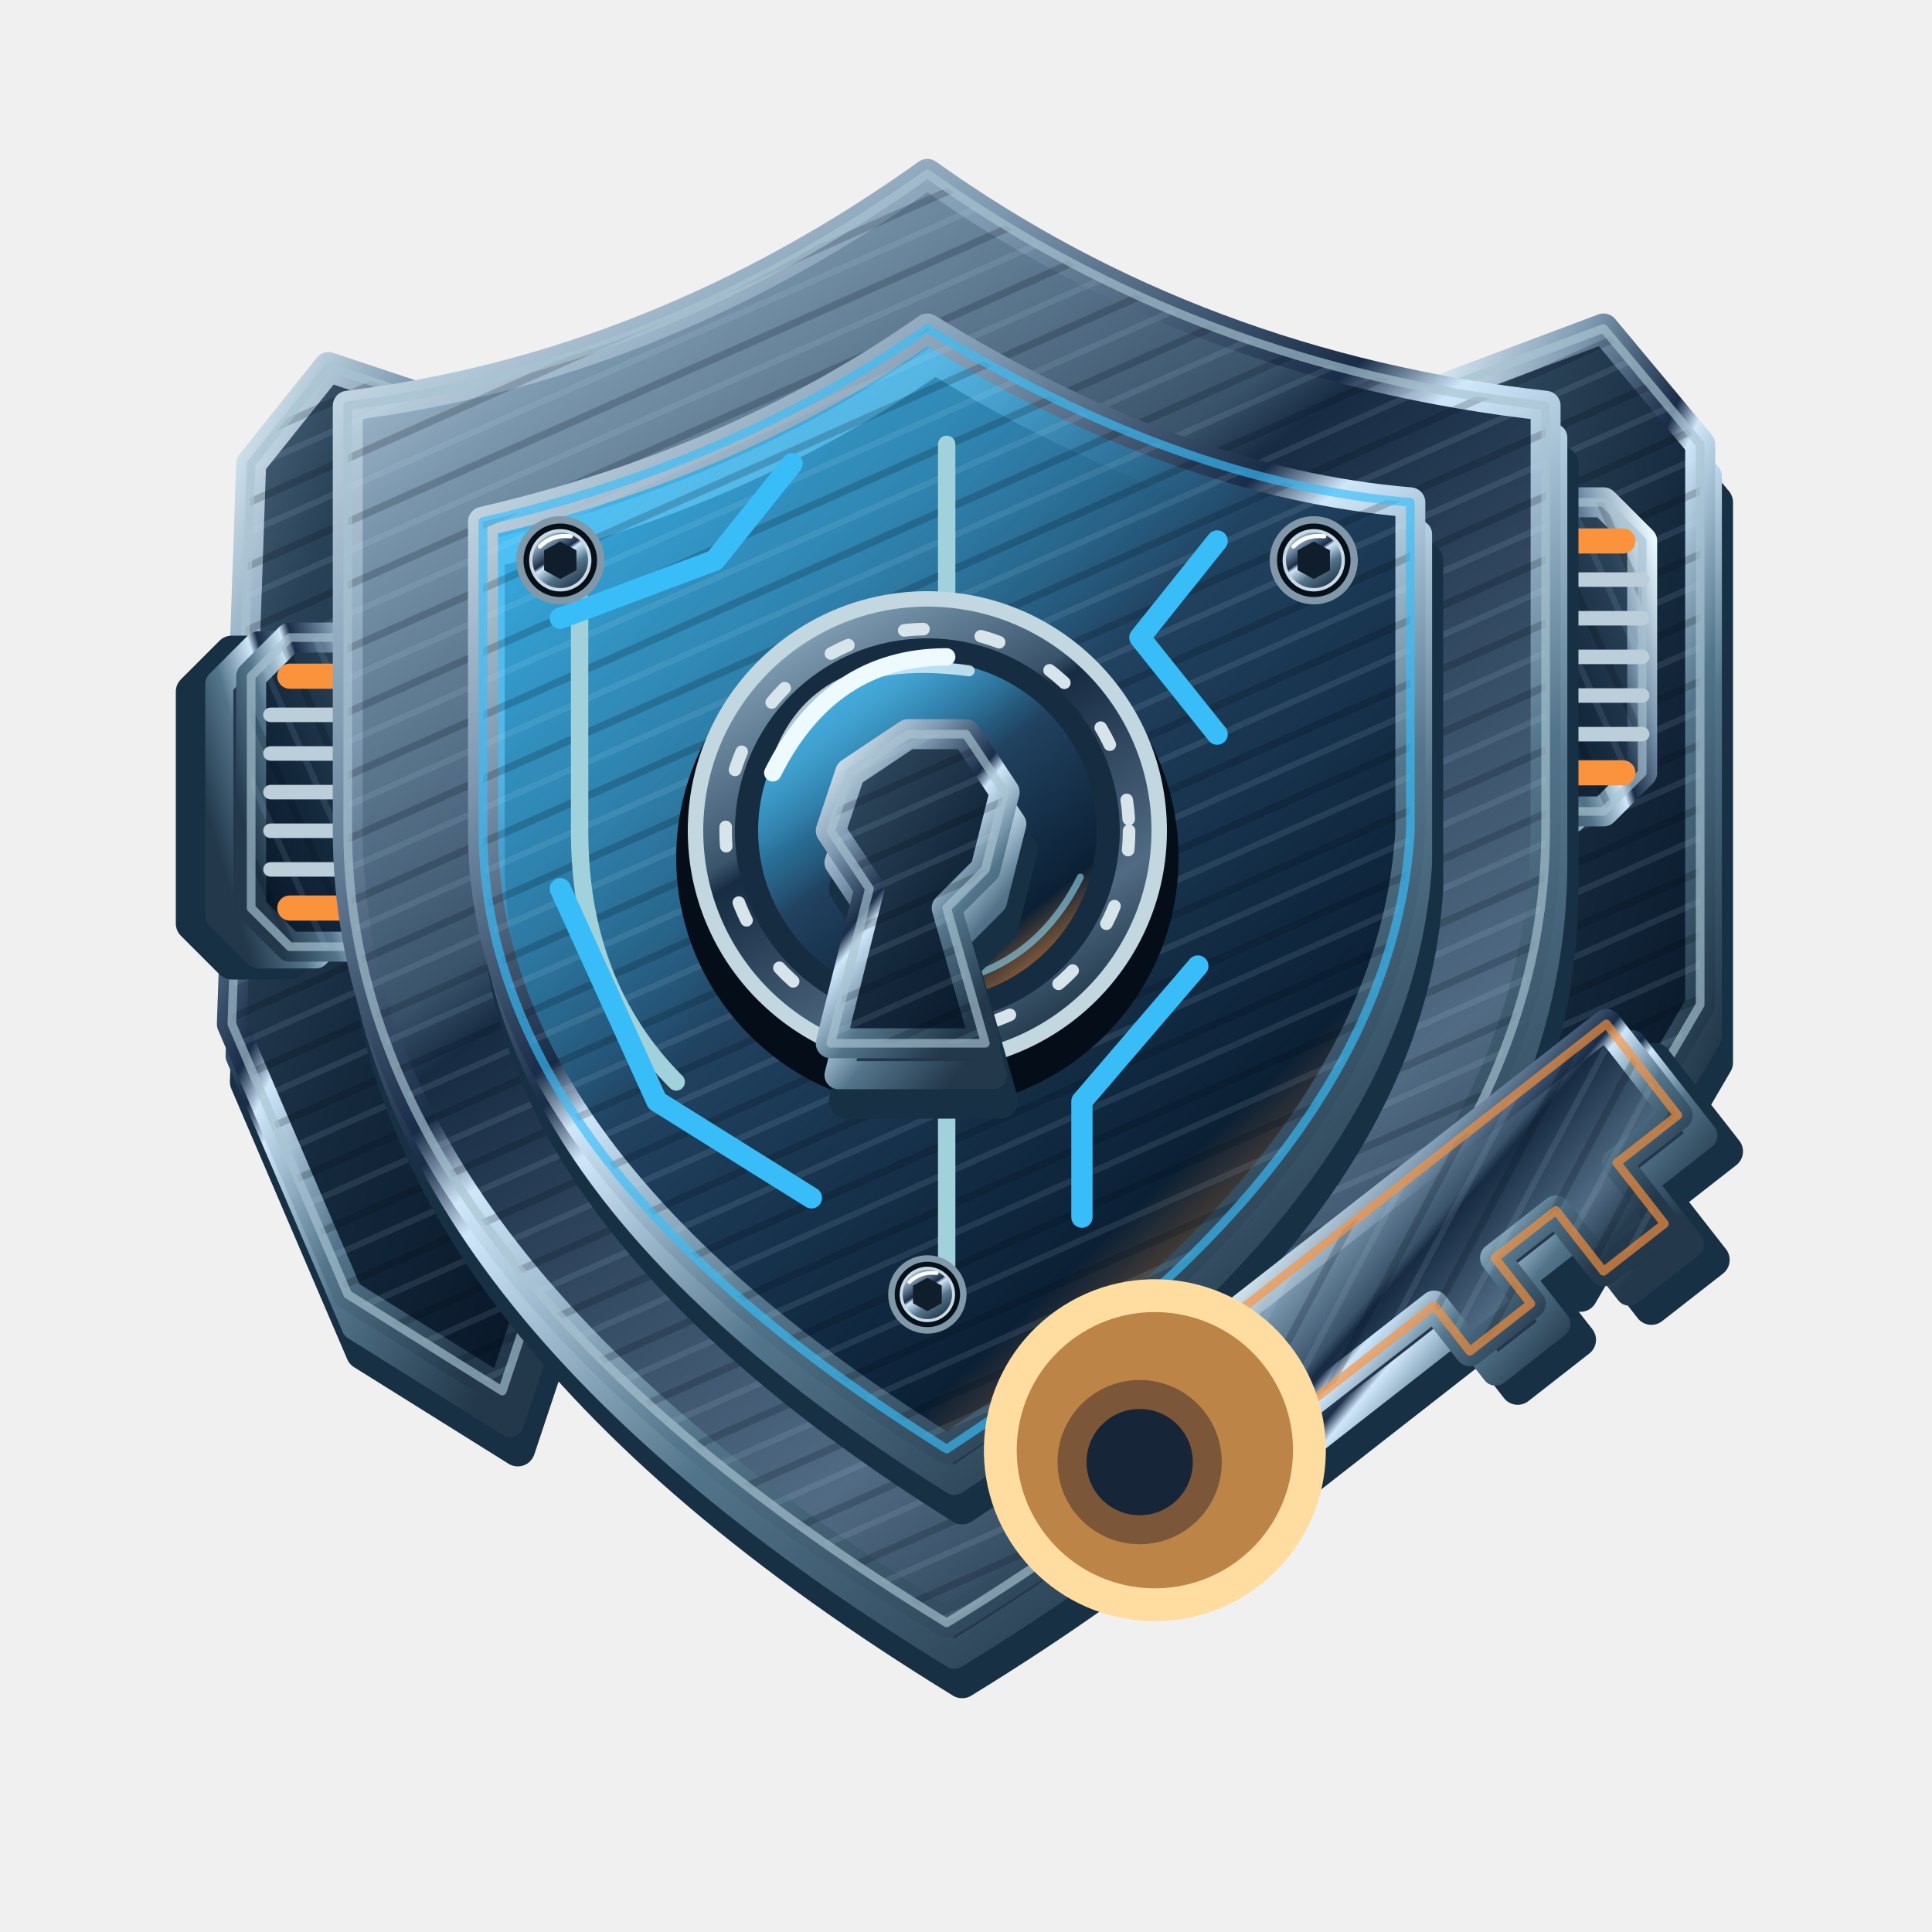
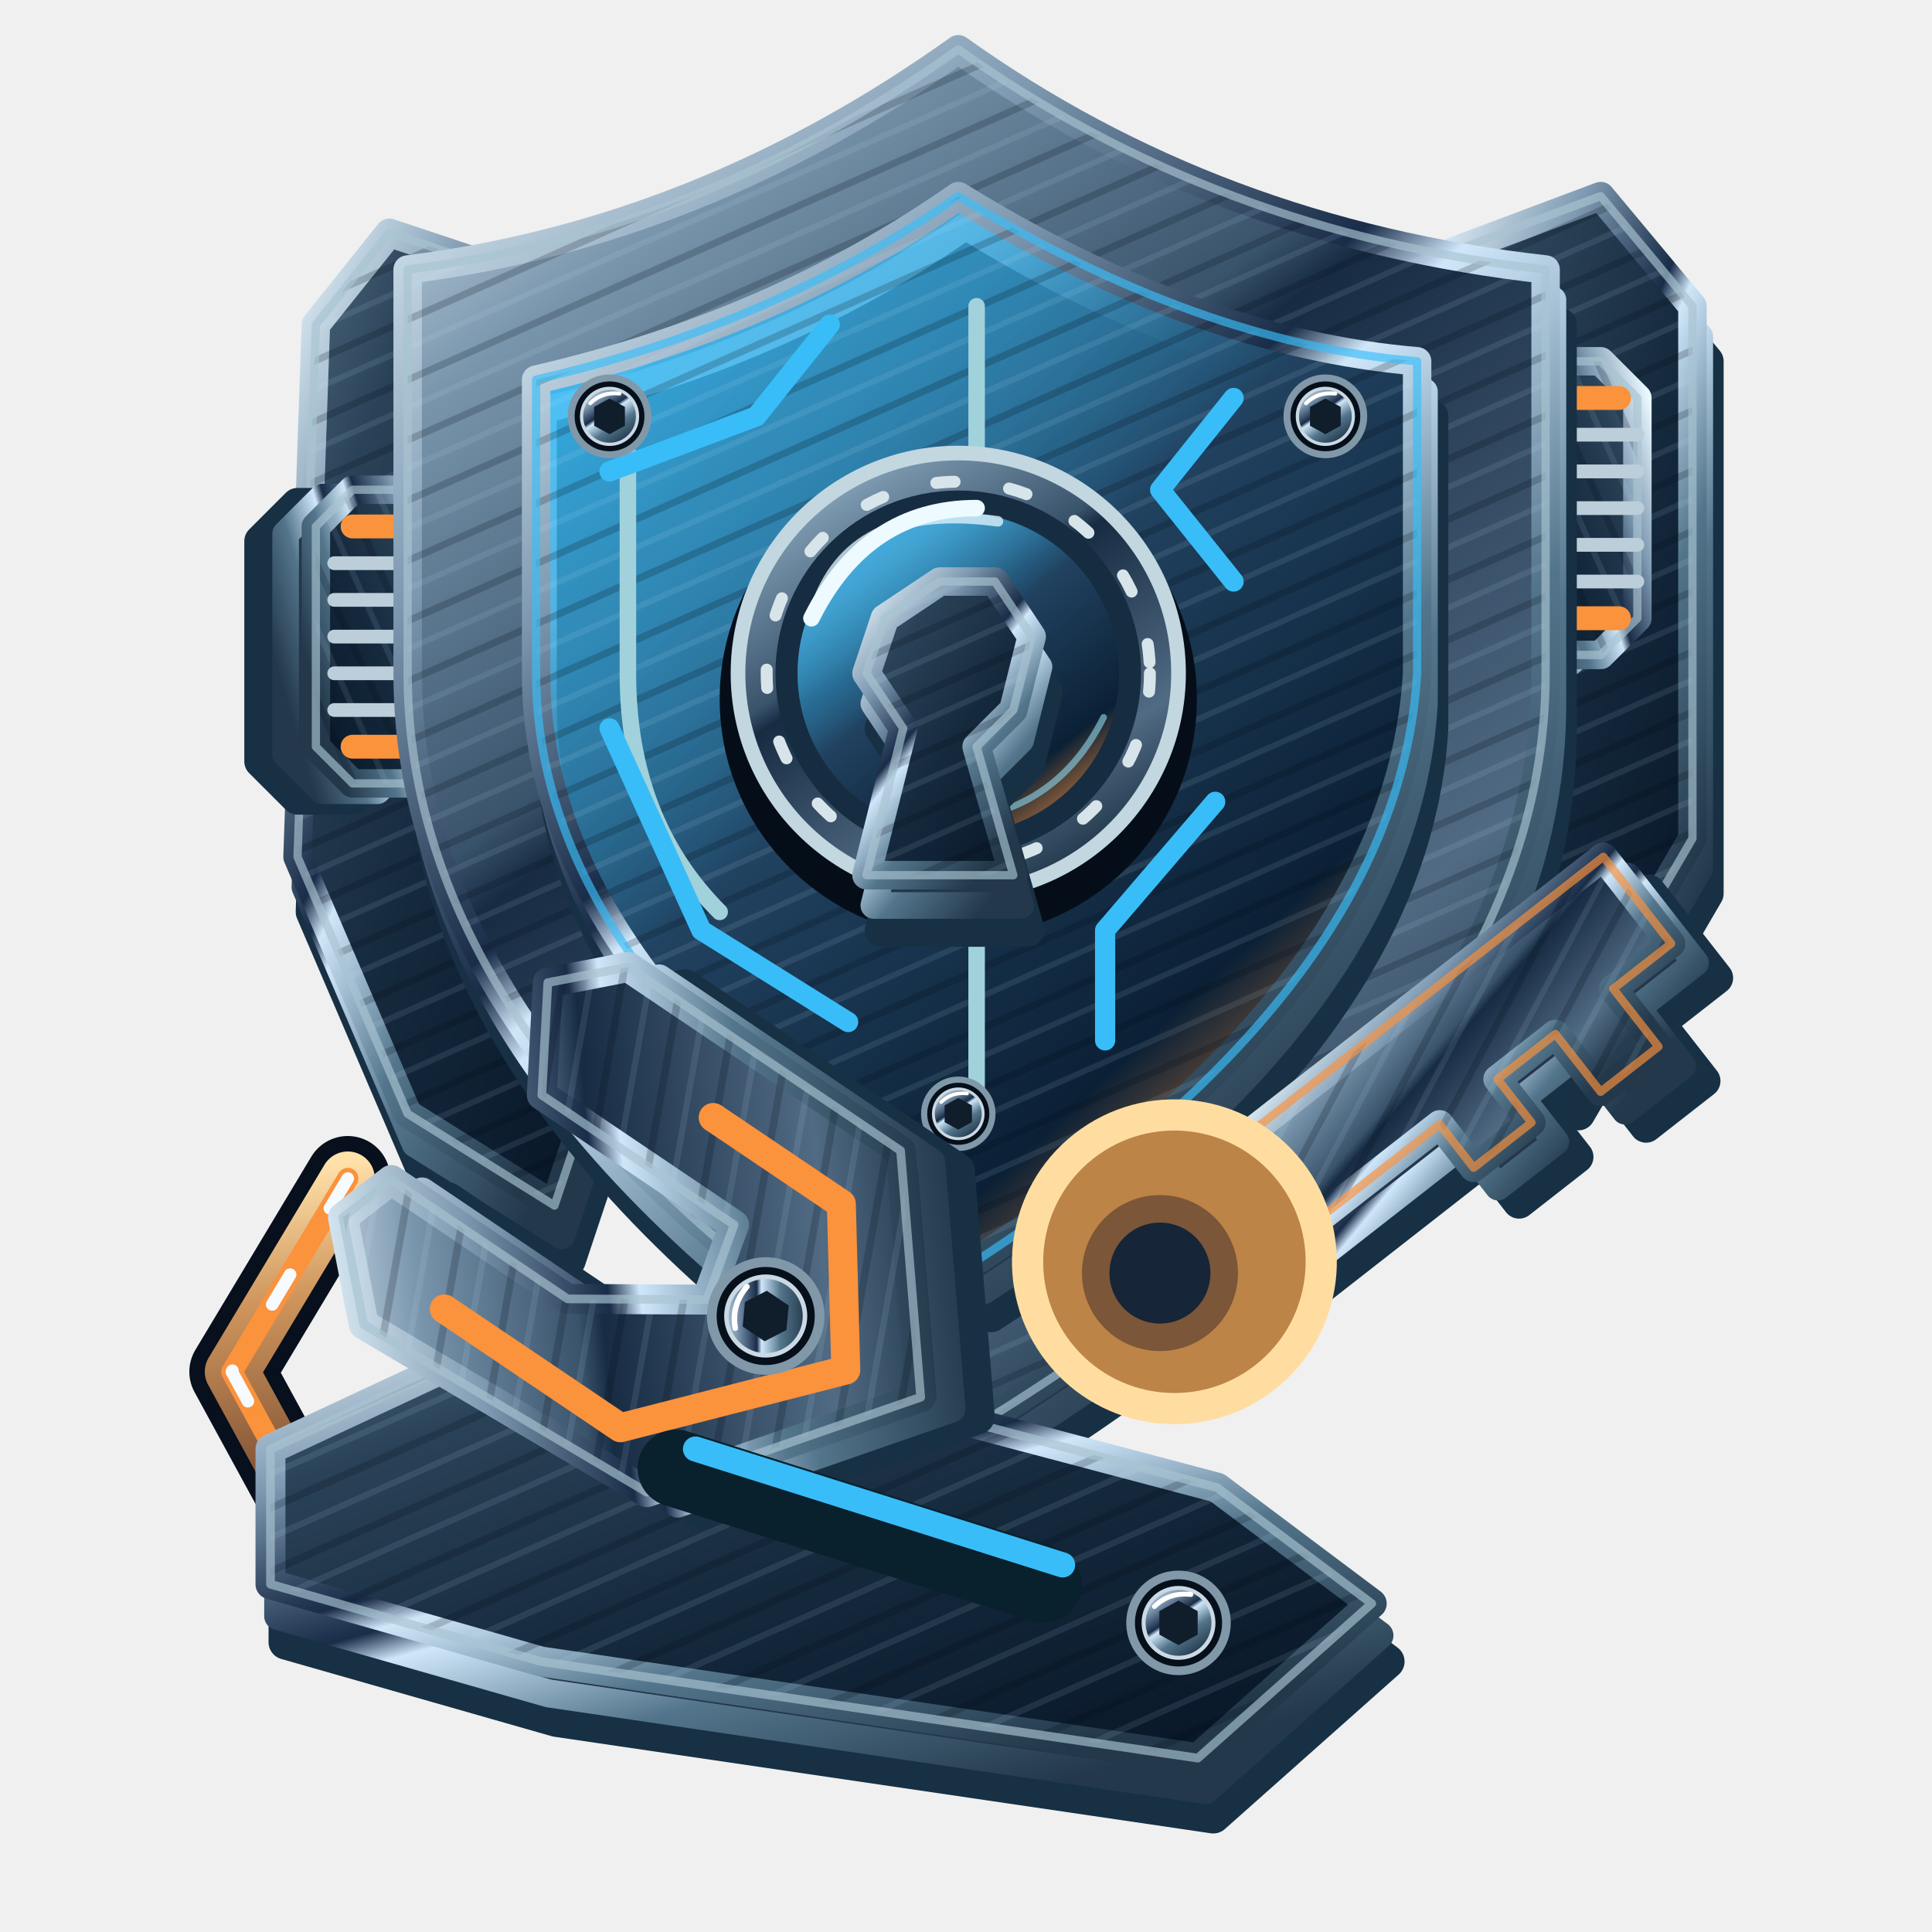
<svg xmlns="http://www.w3.org/2000/svg" width="200" height="200" viewBox="0 0 200 200" role="img" aria-label="Capacidades y permisos" data-icon="gateway" data-semantic="permission-gateway grants leases revocation" data-visual-style="titanio-optico" data-motion="static">
  <defs>
+     <linearGradient id="alice-gateway-rotor" x2=".86" y2="1">
+       <stop stop-color="#edf8ff" />
+       <stop offset=".21" stop-color="#6f8a9d" />
+       <stop offset=".43" stop-color="#25374c" />
+       <stop offset=".48" stop-color="#aec6d1" />
+       <stop offset=".7" stop-color="#536d82" />
+       <stop offset="1" stop-color="#1d3043" />
+     </linearGradient>
+     <linearGradient id="alice-gateway-contact" x2=".15" y2="1">
+       <stop stop-color="#ffe2aa" />
+       <stop offset=".26" stop-color="#cf955c" />
+       <stop offset=".59" stop-color="#875838" />
+       <stop offset=".81" stop-color="#eeb377" />
+       <stop offset="1" stop-color="#603e2e" />
+     </linearGradient>
    <pattern id="alice-gateway-brushing" width="3" height="3" patternUnits="userSpaceOnUse" patternTransform="rotate(-24)">
      <path d="M0 .4h3" stroke="#d1e6fa" opacity=".10" stroke-width=".32" />
      <path d="M0 2h3" stroke="#020913" opacity=".20" stroke-width=".38" />
    </pattern>
    <linearGradient id="alice-gateway-bevel" x1="0" y1="0" x2=".68" y2="1">
      <stop stop-color="#e9f8ff" />
      <stop offset=".27" stop-color="#7d98b0" />
      <stop offset=".48" stop-color="#192c48" />
      <stop offset=".53" stop-color="#d0e7fa" />
      <stop offset=".73" stop-color="#53758b" />
      <stop offset="1" stop-color="#23384b" />
    </linearGradient>
    <linearGradient id="alice-gateway-metal" x1="0" y1="0" x2=".62" y2="1">
      <stop stop-color="#d9e5f0" />
      <stop offset=".19" stop-color="#7895ac" />
      <stop offset=".44" stop-color="#39536b" />
      <stop offset=".48" stop-color="#172c43" />
      <stop offset=".84" stop-color="#516b84" />
      <stop offset="1" stop-color="#263d50" />
    </linearGradient>
    <linearGradient id="alice-gateway-dark-metal" x1="0" y1="0" x2=".85" y2="1">
      <stop stop-color="#506b80" />
      <stop offset=".23" stop-color="#2a4257" />
      <stop offset=".58" stop-color="#15293d" />
      <stop offset="1" stop-color="#081728" />
    </linearGradient>
    <linearGradient id="alice-gateway-glass" x1=".06" y1="0" x2=".84" y2="1">
      <stop stop-color="#38bdf8" />
      <stop offset=".23" stop-color="#38bdf8" stop-opacity=".65" />
      <stop offset=".48" stop-color="#214260" />
      <stop offset=".8" stop-color="#0b2035" />
      <stop offset="1" stop-color="#fb923c" />
    </linearGradient>
    <linearGradient id="alice-gateway-enamel" x1="0" y1="0" x2=".7" y2="1">
      <stop stop-color="#eeffff" />
      <stop offset=".2" stop-color="#38bdf8" />
      <stop offset=".7" stop-color="#38bdf8" />
      <stop offset="1" stop-color="#fb923c" />
    </linearGradient>
    <linearGradient id="alice-gateway-screw-metal">
      <stop stop-color="#4a6277" />
      <stop offset=".43" stop-color="#d7e5eb" />
      <stop offset="1" stop-color="#42556b" />
    </linearGradient>
  </defs>
  <g transform="scale(2)" stroke-linecap="round" stroke-linejoin="round">
-     <g data-component="locking-yoke">
-       <path d="M13 24 17 19 23 21V52L29 63 26 72 18 67 12 53Z" transform="translate(.8 3)" fill="#0a1424" stroke="#173044" stroke-width="1.8" />
-       <path d="M13 24 17 19 23 21V52L29 63 26 72 18 67 12 53Z" transform="translate(.4 1.65)" fill="#25364b" stroke="url(#alice-gateway-bevel)" stroke-width="1.45" />
-       <path d="M13 24 17 19 23 21V52L29 63 26 72 18 67 12 53Z" fill="url(#alice-gateway-dark-metal)" stroke="url(#alice-gateway-bevel)" stroke-width="1.55" />
-       <path d="M13 24 17 19 23 21V52L29 63 26 72 18 67 12 53Z" fill="url(#alice-gateway-brushing)" stroke="#a8c3d1" stroke-opacity=".66" stroke-width=".45" />
-       <path d="M75 20l8-3 5 6v29l-7 12-7-5 6-15Z" transform="translate(.8 3)" fill="#0a1424" stroke="#173044" stroke-width="1.8" />
-       <path d="M75 20l8-3 5 6v29l-7 12-7-5 6-15Z" transform="translate(.4 1.65)" fill="#25364b" stroke="url(#alice-gateway-bevel)" stroke-width="1.45" />
-       <path d="M75 20l8-3 5 6v29l-7 12-7-5 6-15Z" fill="url(#alice-gateway-dark-metal)" stroke="url(#alice-gateway-bevel)" stroke-width="1.55" />
-       <path d="M75 20l8-3 5 6v29l-7 12-7-5 6-15Z" fill="url(#alice-gateway-brushing)" stroke="#a8c3d1" stroke-opacity=".66" stroke-width=".45" />
-       <g transform="translate(17 41) rotate(90)">
-         <path d="M-6-3h12l2 2v3l-2 2H-6l-2-2v-3Z" transform="translate(.8 3)" fill="#0a1424" stroke="#173044" stroke-width="1.8" />
-         <path d="M-6-3h12l2 2v3l-2 2H-6l-2-2v-3Z" transform="translate(.4 1.65)" fill="#25364b" stroke="url(#alice-gateway-bevel)" stroke-width="1.45" />
-         <path d="M-6-3h12l2 2v3l-2 2H-6l-2-2v-3Z" fill="url(#alice-gateway-dark-metal)" stroke="url(#alice-gateway-bevel)" stroke-width="1.55" />
-         <path d="M-6-3h12l2 2v3l-2 2H-6l-2-2v-3Z" fill="url(#alice-gateway-brushing)" stroke="#a8c3d1" stroke-opacity=".66" stroke-width=".45" />
-         <path d="M-4-3v6m2-6v6m2-6v6m2-6v6m2-6v6" fill="none" stroke="#bcced9" stroke-width="0.75" />
-         <path d="M-6-2v4m12-4v4" fill="none" stroke="#fb923c" stroke-width="1.3" />
+     <g fill="none">
+       <path d="M18 61 12 71 18 82l17 4" fill="none" stroke="#07101c" stroke-width="4.4" />
+       <path d="M18 61 12 71 18 82l17 4" fill="none" stroke="url(#alice-gateway-contact)" stroke-width="2.8" />
+       <path d="M18 61 12 71 18 82l17 4" fill="none" stroke="#fb923c" stroke-width="1.1" />
+       <path d="M18 61 12 71 18 82l17 4" stroke="#f7fbff" stroke-width=".65" stroke-dasharray="1.8 4" />
+     </g>
+     <g transform="translate(4 -6) scale(.95)">
+       <g data-component="locking-yoke">
+         <path d="M13 24 17 19 23 21V52L29 63 26 72 18 67 12 53Z" transform="translate(.8 3)" fill="#0a1424" stroke="#173044" stroke-width="1.8" />
+         <path d="M13 24 17 19 23 21V52L29 63 26 72 18 67 12 53Z" transform="translate(.4 1.65)" fill="#25364b" stroke="url(#alice-gateway-bevel)" stroke-width="1.45" />
+         <path d="M13 24 17 19 23 21V52L29 63 26 72 18 67 12 53Z" fill="url(#alice-gateway-dark-metal)" stroke="url(#alice-gateway-bevel)" stroke-width="1.55" />
+         <path d="M13 24 17 19 23 21V52L29 63 26 72 18 67 12 53Z" fill="url(#alice-gateway-brushing)" stroke="#a8c3d1" stroke-opacity=".66" stroke-width=".45" />
+         <path d="M75 20l8-3 5 6v29l-7 12-7-5 6-15Z" transform="translate(.8 3)" fill="#0a1424" stroke="#173044" stroke-width="1.8" />
+         <path d="M75 20l8-3 5 6v29l-7 12-7-5 6-15Z" transform="translate(.4 1.65)" fill="#25364b" stroke="url(#alice-gateway-bevel)" stroke-width="1.45" />
+         <path d="M75 20l8-3 5 6v29l-7 12-7-5 6-15Z" fill="url(#alice-gateway-dark-metal)" stroke="url(#alice-gateway-bevel)" stroke-width="1.55" />
+         <path d="M75 20l8-3 5 6v29l-7 12-7-5 6-15Z" fill="url(#alice-gateway-brushing)" stroke="#a8c3d1" stroke-opacity=".66" stroke-width=".45" />
+         <g transform="translate(17 41) rotate(90)">
+           <path d="M-6-3h12l2 2v3l-2 2H-6l-2-2v-3Z" transform="translate(.8 3)" fill="#0a1424" stroke="#173044" stroke-width="1.8" />
+           <path d="M-6-3h12l2 2v3l-2 2H-6l-2-2v-3Z" transform="translate(.4 1.65)" fill="#25364b" stroke="url(#alice-gateway-bevel)" stroke-width="1.45" />
+           <path d="M-6-3h12l2 2v3l-2 2H-6l-2-2v-3Z" fill="url(#alice-gateway-dark-metal)" stroke="url(#alice-gateway-bevel)" stroke-width="1.55" />
+           <path d="M-6-3h12l2 2v3l-2 2H-6l-2-2v-3Z" fill="url(#alice-gateway-brushing)" stroke="#a8c3d1" stroke-opacity=".66" stroke-width=".45" />
+           <path d="M-4-3v6m2-6v6m2-6v6m2-6v6m2-6v6" fill="none" stroke="#bcced9" stroke-width="0.75" />
+           <path d="M-6-2v4m12-4v4" fill="none" stroke="#fb923c" stroke-width="1.3" />
+         </g>
+         <g transform="translate(82 34) rotate(90)">
+           <path d="M-6-3h12l2 2v3l-2 2H-6l-2-2v-3Z" transform="translate(.8 3)" fill="#0a1424" stroke="#173044" stroke-width="1.8" />
+           <path d="M-6-3h12l2 2v3l-2 2H-6l-2-2v-3Z" transform="translate(.4 1.65)" fill="#25364b" stroke="url(#alice-gateway-bevel)" stroke-width="1.45" />
+           <path d="M-6-3h12l2 2v3l-2 2H-6l-2-2v-3Z" fill="url(#alice-gateway-dark-metal)" stroke="url(#alice-gateway-bevel)" stroke-width="1.55" />
+           <path d="M-6-3h12l2 2v3l-2 2H-6l-2-2v-3Z" fill="url(#alice-gateway-brushing)" stroke="#a8c3d1" stroke-opacity=".66" stroke-width=".45" />
+           <path d="M-4-3v6m2-6v6m2-6v6m2-6v6m2-6v6" fill="none" stroke="#bcced9" stroke-width="0.75" />
+           <path d="M-6-2v4m12-4v4" fill="none" stroke="#fb923c" stroke-width="1.3" />
+         </g>
      </g>
-       <g transform="translate(82 34) rotate(90)">
-         <path d="M-6-3h12l2 2v3l-2 2H-6l-2-2v-3Z" transform="translate(.8 3)" fill="#0a1424" stroke="#173044" stroke-width="1.8" />
-         <path d="M-6-3h12l2 2v3l-2 2H-6l-2-2v-3Z" transform="translate(.4 1.65)" fill="#25364b" stroke="url(#alice-gateway-bevel)" stroke-width="1.45" />
-         <path d="M-6-3h12l2 2v3l-2 2H-6l-2-2v-3Z" fill="url(#alice-gateway-dark-metal)" stroke="url(#alice-gateway-bevel)" stroke-width="1.55" />
-         <path d="M-6-3h12l2 2v3l-2 2H-6l-2-2v-3Z" fill="url(#alice-gateway-brushing)" stroke="#a8c3d1" stroke-opacity=".66" stroke-width=".45" />
-         <path d="M-4-3v6m2-6v6m2-6v6m2-6v6m2-6v6" fill="none" stroke="#bcced9" stroke-width="0.75" />
-         <path d="M-6-2v4m12-4v4" fill="none" stroke="#fb923c" stroke-width="1.3" />
+       <g data-part="permission-shield">
+         <path d="M48 9Q62 19 80 21V43Q80 65 49 84 18 65 18 43V21Q34 19 48 9Z" transform="translate(.8 3)" fill="#0a1424" stroke="#173044" stroke-width="1.8" />
+         <path d="M48 9Q62 19 80 21V43Q80 65 49 84 18 65 18 43V21Q34 19 48 9Z" transform="translate(.4 1.65)" fill="#25364b" stroke="url(#alice-gateway-bevel)" stroke-width="1.45" />
+         <path d="M48 9Q62 19 80 21V43Q80 65 49 84 18 65 18 43V21Q34 19 48 9Z" fill="url(#alice-gateway-metal)" stroke="url(#alice-gateway-bevel)" stroke-width="1.55" />
+         <path d="M48 9Q62 19 80 21V43Q80 65 49 84 18 65 18 43V21Q34 19 48 9Z" fill="url(#alice-gateway-brushing)" stroke="#a8c3d1" stroke-opacity=".66" stroke-width=".45" />
+         <path d="M48 17Q61 25 73 26V43Q72 60 49 75 25 60 25 43V27Q38 24 48 17Z" transform="translate(.8 3)" fill="#0a1424" stroke="#173044" stroke-width="1.8" />
+         <path d="M48 17Q61 25 73 26V43Q72 60 49 75 25 60 25 43V27Q38 24 48 17Z" transform="translate(.4 1.65)" fill="#25364b" stroke="url(#alice-gateway-bevel)" stroke-width="1.45" />
+         <path d="M48 17Q61 25 73 26V43Q72 60 49 75 25 60 25 43V27Q38 24 48 17Z" fill="url(#alice-gateway-glass)" stroke="url(#alice-gateway-bevel)" stroke-width="1.55" />
+         <path d="M48 17Q61 25 73 26V43Q72 60 49 75 25 60 25 43V27Q38 24 48 17Z" fill="url(#alice-gateway-brushing)" stroke="#38bdf8" stroke-opacity=".66" stroke-width=".45" />
+         <path d="M49 23v43M30 31v12q0 8 5 13" fill="none" stroke="#a1d1da" stroke-width="0.9" />
+         <circle cx="48" cy="44.4" r="13" fill="#050e18" />
+         <circle cx="48" cy="43" r="12" fill="url(#alice-gateway-metal)" stroke="#c2d7e0" stroke-width=".8" />
+         <circle cx="48" cy="43" r="9.36" fill="url(#alice-gateway-glass)" stroke="#162c40" stroke-width="1.2" />
+         <path d="M40.32 39.16Q42.36 33.64 50.16 34.72" fill="none" stroke="#e4f6ff" stroke-opacity=".75" stroke-width="0.576" />
+         <path d="M46.44 51.04Q53.04 51.16 55.92 45.4" fill="none" stroke="#86cbe0" stroke-opacity=".65" stroke-width="0.36" />
+         <circle cx="48" cy="43" r="10.44" fill="none" stroke="#d7e5ea" stroke-width=".65" stroke-dasharray="1 3" />
+         <path d="M47 38h3l2 3-1 4-2 2 2 7h-8l2-8-2-3 1-3Z" transform="translate(.8 3)" fill="#0a1424" stroke="#173044" stroke-width="1.8" />
+         <path d="M47 38h3l2 3-1 4-2 2 2 7h-8l2-8-2-3 1-3Z" transform="translate(.4 1.65)" fill="#25364b" stroke="url(#alice-gateway-bevel)" stroke-width="1.45" />
+         <path d="M47 38h3l2 3-1 4-2 2 2 7h-8l2-8-2-3 1-3Z" fill="url(#alice-gateway-dark-metal)" stroke="url(#alice-gateway-bevel)" stroke-width="1.55" />
+         <path d="M47 38h3l2 3-1 4-2 2 2 7h-8l2-8-2-3 1-3Z" fill="url(#alice-gateway-brushing)" stroke="#a8c3d1" stroke-opacity=".66" stroke-width=".45" />
+         <g transform="rotate(-38 73 66)">
+           <path d="M58 62H89V68H85V72H81V68H77V71H73V68H58Z" transform="translate(.8 3)" fill="#0a1424" stroke="#173044" stroke-width="1.8" />
+           <path d="M58 62H89V68H85V72H81V68H77V71H73V68H58Z" transform="translate(.4 1.65)" fill="#25364b" stroke="url(#alice-gateway-bevel)" stroke-width="1.45" />
+           <path d="M58 62H89V68H85V72H81V68H77V71H73V68H58Z" fill="url(#alice-gateway-metal)" stroke="url(#alice-gateway-bevel)" stroke-width="1.55" />
+           <path d="M58 62H89V68H85V72H81V68H77V71H73V68H58Z" fill="url(#alice-gateway-brushing)" stroke="#fb923c" stroke-opacity=".66" stroke-width=".45" />
+           <circle cx="57" cy="65" r="8" fill="#bd8447" stroke="#ffdda1" stroke-width="1.7" />
+           <circle cx="56" cy="65" r="3.5" fill="#162537" stroke="#7b5638" stroke-width="1.5" />
+         </g>
+         <g data-component="lock-escutcheon">
+           <path d="M29 32l8-3 4-5m-12 22 5 11 8 5m21-34-4 5 4 5m-1 12-6 7v6" fill="none" stroke="#38bdf8" stroke-width="1.1" />
+           <g transform="translate(29 29) scale(1.35)">
+             <circle r="1.55" fill="#06101b" stroke="#8198a9" stroke-width=".28" />
+             <circle r="1.13" fill="url(#alice-gateway-bevel)" stroke="#cad9e4" stroke-width=".13" />
+             <path d="M-.62-.38 0-.72 .62-.38 .62.38 0 .72-.62.38Z" fill="#101d2b" />
+             <path d="M-.78-.53Q-.3-1 .4-.92" stroke="white" stroke-width=".16" fill="none" />
+           </g>
+           <g transform="translate(68 29) scale(1.35)">
+             <circle r="1.55" fill="#06101b" stroke="#8198a9" stroke-width=".28" />
+             <circle r="1.13" fill="url(#alice-gateway-bevel)" stroke="#cad9e4" stroke-width=".13" />
+             <path d="M-.62-.38 0-.72 .62-.38 .62.38 0 .72-.62.38Z" fill="#101d2b" />
+             <path d="M-.78-.53Q-.3-1 .4-.92" stroke="white" stroke-width=".16" fill="none" />
+           </g>
+           <g transform="translate(48 67) scale(1.2)">
+             <circle r="1.55" fill="#06101b" stroke="#8198a9" stroke-width=".28" />
+             <circle r="1.13" fill="url(#alice-gateway-bevel)" stroke="#cad9e4" stroke-width=".13" />
+             <path d="M-.62-.38 0-.72 .62-.38 .62.38 0 .72-.62.38Z" fill="#101d2b" />
+             <path d="M-.78-.53Q-.3-1 .4-.92" stroke="white" stroke-width=".16" fill="none" />
+           </g>
+           <path d="M40 40q3-6 9-6" fill="none" stroke="#edfaff" stroke-width="0.9" />
+         </g>
      </g>
    </g>
-     <g data-part="permission-shield">
-       <path d="M48 9Q62 19 80 21V43Q80 65 49 84 18 65 18 43V21Q34 19 48 9Z" transform="translate(.8 3)" fill="#0a1424" stroke="#173044" stroke-width="1.8" />
-       <path d="M48 9Q62 19 80 21V43Q80 65 49 84 18 65 18 43V21Q34 19 48 9Z" transform="translate(.4 1.65)" fill="#25364b" stroke="url(#alice-gateway-bevel)" stroke-width="1.45" />
-       <path d="M48 9Q62 19 80 21V43Q80 65 49 84 18 65 18 43V21Q34 19 48 9Z" fill="url(#alice-gateway-metal)" stroke="url(#alice-gateway-bevel)" stroke-width="1.55" />
-       <path d="M48 9Q62 19 80 21V43Q80 65 49 84 18 65 18 43V21Q34 19 48 9Z" fill="url(#alice-gateway-brushing)" stroke="#a8c3d1" stroke-opacity=".66" stroke-width=".45" />
-       <path d="M48 17Q61 25 73 26V43Q72 60 49 75 25 60 25 43V27Q38 24 48 17Z" transform="translate(.8 3)" fill="#0a1424" stroke="#173044" stroke-width="1.8" />
-       <path d="M48 17Q61 25 73 26V43Q72 60 49 75 25 60 25 43V27Q38 24 48 17Z" transform="translate(.4 1.65)" fill="#25364b" stroke="url(#alice-gateway-bevel)" stroke-width="1.45" />
-       <path d="M48 17Q61 25 73 26V43Q72 60 49 75 25 60 25 43V27Q38 24 48 17Z" fill="url(#alice-gateway-glass)" stroke="url(#alice-gateway-bevel)" stroke-width="1.55" />
-       <path d="M48 17Q61 25 73 26V43Q72 60 49 75 25 60 25 43V27Q38 24 48 17Z" fill="url(#alice-gateway-brushing)" stroke="#38bdf8" stroke-opacity=".66" stroke-width=".45" />
-       <path d="M49 23v43M30 31v12q0 8 5 13" fill="none" stroke="#a1d1da" stroke-width="0.9" />
-       <circle cx="48" cy="44.4" r="13" fill="#050e18" />
-       <circle cx="48" cy="43" r="12" fill="url(#alice-gateway-metal)" stroke="#c2d7e0" stroke-width=".8" />
-       <circle cx="48" cy="43" r="9.36" fill="url(#alice-gateway-glass)" stroke="#162c40" stroke-width="1.2" />
-       <path d="M40.32 39.16Q42.36 33.64 50.16 34.72" fill="none" stroke="#e4f6ff" stroke-opacity=".75" stroke-width="0.576" />
-       <path d="M46.44 51.04Q53.04 51.16 55.92 45.4" fill="none" stroke="#86cbe0" stroke-opacity=".65" stroke-width="0.36" />
-       <circle cx="48" cy="43" r="10.44" fill="none" stroke="#d7e5ea" stroke-width=".65" stroke-dasharray="1 3" />
-       <path d="M47 38h3l2 3-1 4-2 2 2 7h-8l2-8-2-3 1-3Z" transform="translate(.8 3)" fill="#0a1424" stroke="#173044" stroke-width="1.8" />
-       <path d="M47 38h3l2 3-1 4-2 2 2 7h-8l2-8-2-3 1-3Z" transform="translate(.4 1.65)" fill="#25364b" stroke="url(#alice-gateway-bevel)" stroke-width="1.45" />
-       <path d="M47 38h3l2 3-1 4-2 2 2 7h-8l2-8-2-3 1-3Z" fill="url(#alice-gateway-dark-metal)" stroke="url(#alice-gateway-bevel)" stroke-width="1.55" />
-       <path d="M47 38h3l2 3-1 4-2 2 2 7h-8l2-8-2-3 1-3Z" fill="url(#alice-gateway-brushing)" stroke="#a8c3d1" stroke-opacity=".66" stroke-width=".45" />
-       <g transform="rotate(-38 73 66)">
-         <path d="M58 62H89V68H85V72H81V68H77V71H73V68H58Z" transform="translate(.8 3)" fill="#0a1424" stroke="#173044" stroke-width="1.8" />
-         <path d="M58 62H89V68H85V72H81V68H77V71H73V68H58Z" transform="translate(.4 1.65)" fill="#25364b" stroke="url(#alice-gateway-bevel)" stroke-width="1.45" />
-         <path d="M58 62H89V68H85V72H81V68H77V71H73V68H58Z" fill="url(#alice-gateway-metal)" stroke="url(#alice-gateway-bevel)" stroke-width="1.55" />
-         <path d="M58 62H89V68H85V72H81V68H77V71H73V68H58Z" fill="url(#alice-gateway-brushing)" stroke="#fb923c" stroke-opacity=".66" stroke-width=".45" />
-         <circle cx="57" cy="65" r="8" fill="#bd8447" stroke="#ffdda1" stroke-width="1.7" />
-         <circle cx="56" cy="65" r="3.5" fill="#162537" stroke="#7b5638" stroke-width="1.5" />
-       </g>
-       <g data-component="lock-escutcheon">
-         <path d="M29 32l8-3 4-5m-12 22 5 11 8 5m21-34-4 5 4 5m-1 12-6 7v6" fill="none" stroke="#38bdf8" stroke-width="1.1" />
-         <g transform="translate(29 29) scale(1.35)">
+     <g data-component="revocation-interlock">
+       <path d="M14 75 29 68 63 77 71 83 62 91 28 86 14 82Z" transform="translate(.8 3)" fill="#0a1424" stroke="#173044" stroke-width="1.8" />
+       <path d="M14 75 29 68 63 77 71 83 62 91 28 86 14 82Z" transform="translate(.4 1.65)" fill="#25364b" stroke="url(#alice-gateway-bevel)" stroke-width="1.45" />
+       <path d="M14 75 29 68 63 77 71 83 62 91 28 86 14 82Z" fill="url(#alice-gateway-dark-metal)" stroke="url(#alice-gateway-bevel)" stroke-width="1.55" />
+       <path d="M14 75 29 68 63 77 71 83 62 91 28 86 14 82Z" fill="url(#alice-gateway-brushing)" stroke="#a8c3d1" stroke-opacity=".66" stroke-width=".45" />
+       <g transform="translate(18 68) rotate(-56)">
+         <path d="M0 1 4-3 7-2V9L11 15 15 14V2L20-1 23 2V19L13 27 1 18Z" transform="translate(.8 3)" fill="#0a1424" stroke="#173044" stroke-width="1.8" />
+         <path d="M0 1 4-3 7-2V9L11 15 15 14V2L20-1 23 2V19L13 27 1 18Z" transform="translate(.4 1.65)" fill="#25364b" stroke="url(#alice-gateway-bevel)" stroke-width="1.45" />
+         <path d="M0 1 4-3 7-2V9L11 15 15 14V2L20-1 23 2V19L13 27 1 18Z" fill="url(#alice-gateway-metal)" stroke="url(#alice-gateway-bevel)" stroke-width="1.55" />
+         <path d="M0 1 4-3 7-2V9L11 15 15 14V2L20-1 23 2V19L13 27 1 18Z" fill="url(#alice-gateway-brushing)" stroke="#a8c3d1" stroke-opacity=".66" stroke-width=".45" />
+         <path d="M3 4v11l9 8 7-5v-8" fill="none" stroke="#fb923c" stroke-width="1.5" />
+         <g transform="translate(12 18) scale(1.8)">
          <circle r="1.55" fill="#06101b" stroke="#8198a9" stroke-width=".28" />
          <circle r="1.13" fill="url(#alice-gateway-bevel)" stroke="#cad9e4" stroke-width=".13" />
          <path d="M-.62-.38 0-.72 .62-.38 .62.38 0 .72-.62.38Z" fill="#101d2b" />
          <path d="M-.78-.53Q-.3-1 .4-.92" stroke="white" stroke-width=".16" fill="none" />
        </g>
-         <g transform="translate(68 29) scale(1.35)">
-           <circle r="1.55" fill="#06101b" stroke="#8198a9" stroke-width=".28" />
-           <circle r="1.13" fill="url(#alice-gateway-bevel)" stroke="#cad9e4" stroke-width=".13" />
-           <path d="M-.62-.38 0-.72 .62-.38 .62.38 0 .72-.62.38Z" fill="#101d2b" />
-           <path d="M-.78-.53Q-.3-1 .4-.92" stroke="white" stroke-width=".16" fill="none" />
-         </g>
-         <g transform="translate(48 67) scale(1.2)">
-           <circle r="1.55" fill="#06101b" stroke="#8198a9" stroke-width=".28" />
-           <circle r="1.13" fill="url(#alice-gateway-bevel)" stroke="#cad9e4" stroke-width=".13" />
-           <path d="M-.62-.38 0-.72 .62-.38 .62.38 0 .72-.62.38Z" fill="#101d2b" />
-           <path d="M-.78-.53Q-.3-1 .4-.92" stroke="white" stroke-width=".16" fill="none" />
-         </g>
-         <path d="M40 40q3-6 9-6" fill="none" stroke="#edfaff" stroke-width="0.9" />
+       </g>
+       <path d="M35 76l19 6" fill="none" stroke="#09202d" stroke-width="4" />
+       <path d="M36 75l19 6" fill="none" stroke="#38bdf8" stroke-width="1.3" />
+       <g transform="translate(61 84) scale(1.6)">
+         <circle r="1.55" fill="#06101b" stroke="#8198a9" stroke-width=".28" />
+         <circle r="1.13" fill="url(#alice-gateway-bevel)" stroke="#cad9e4" stroke-width=".13" />
+         <path d="M-.62-.38 0-.72 .62-.38 .62.38 0 .72-.62.38Z" fill="#101d2b" />
+         <path d="M-.78-.53Q-.3-1 .4-.92" stroke="white" stroke-width=".16" fill="none" />
      </g>
    </g>
  </g>
</svg>
